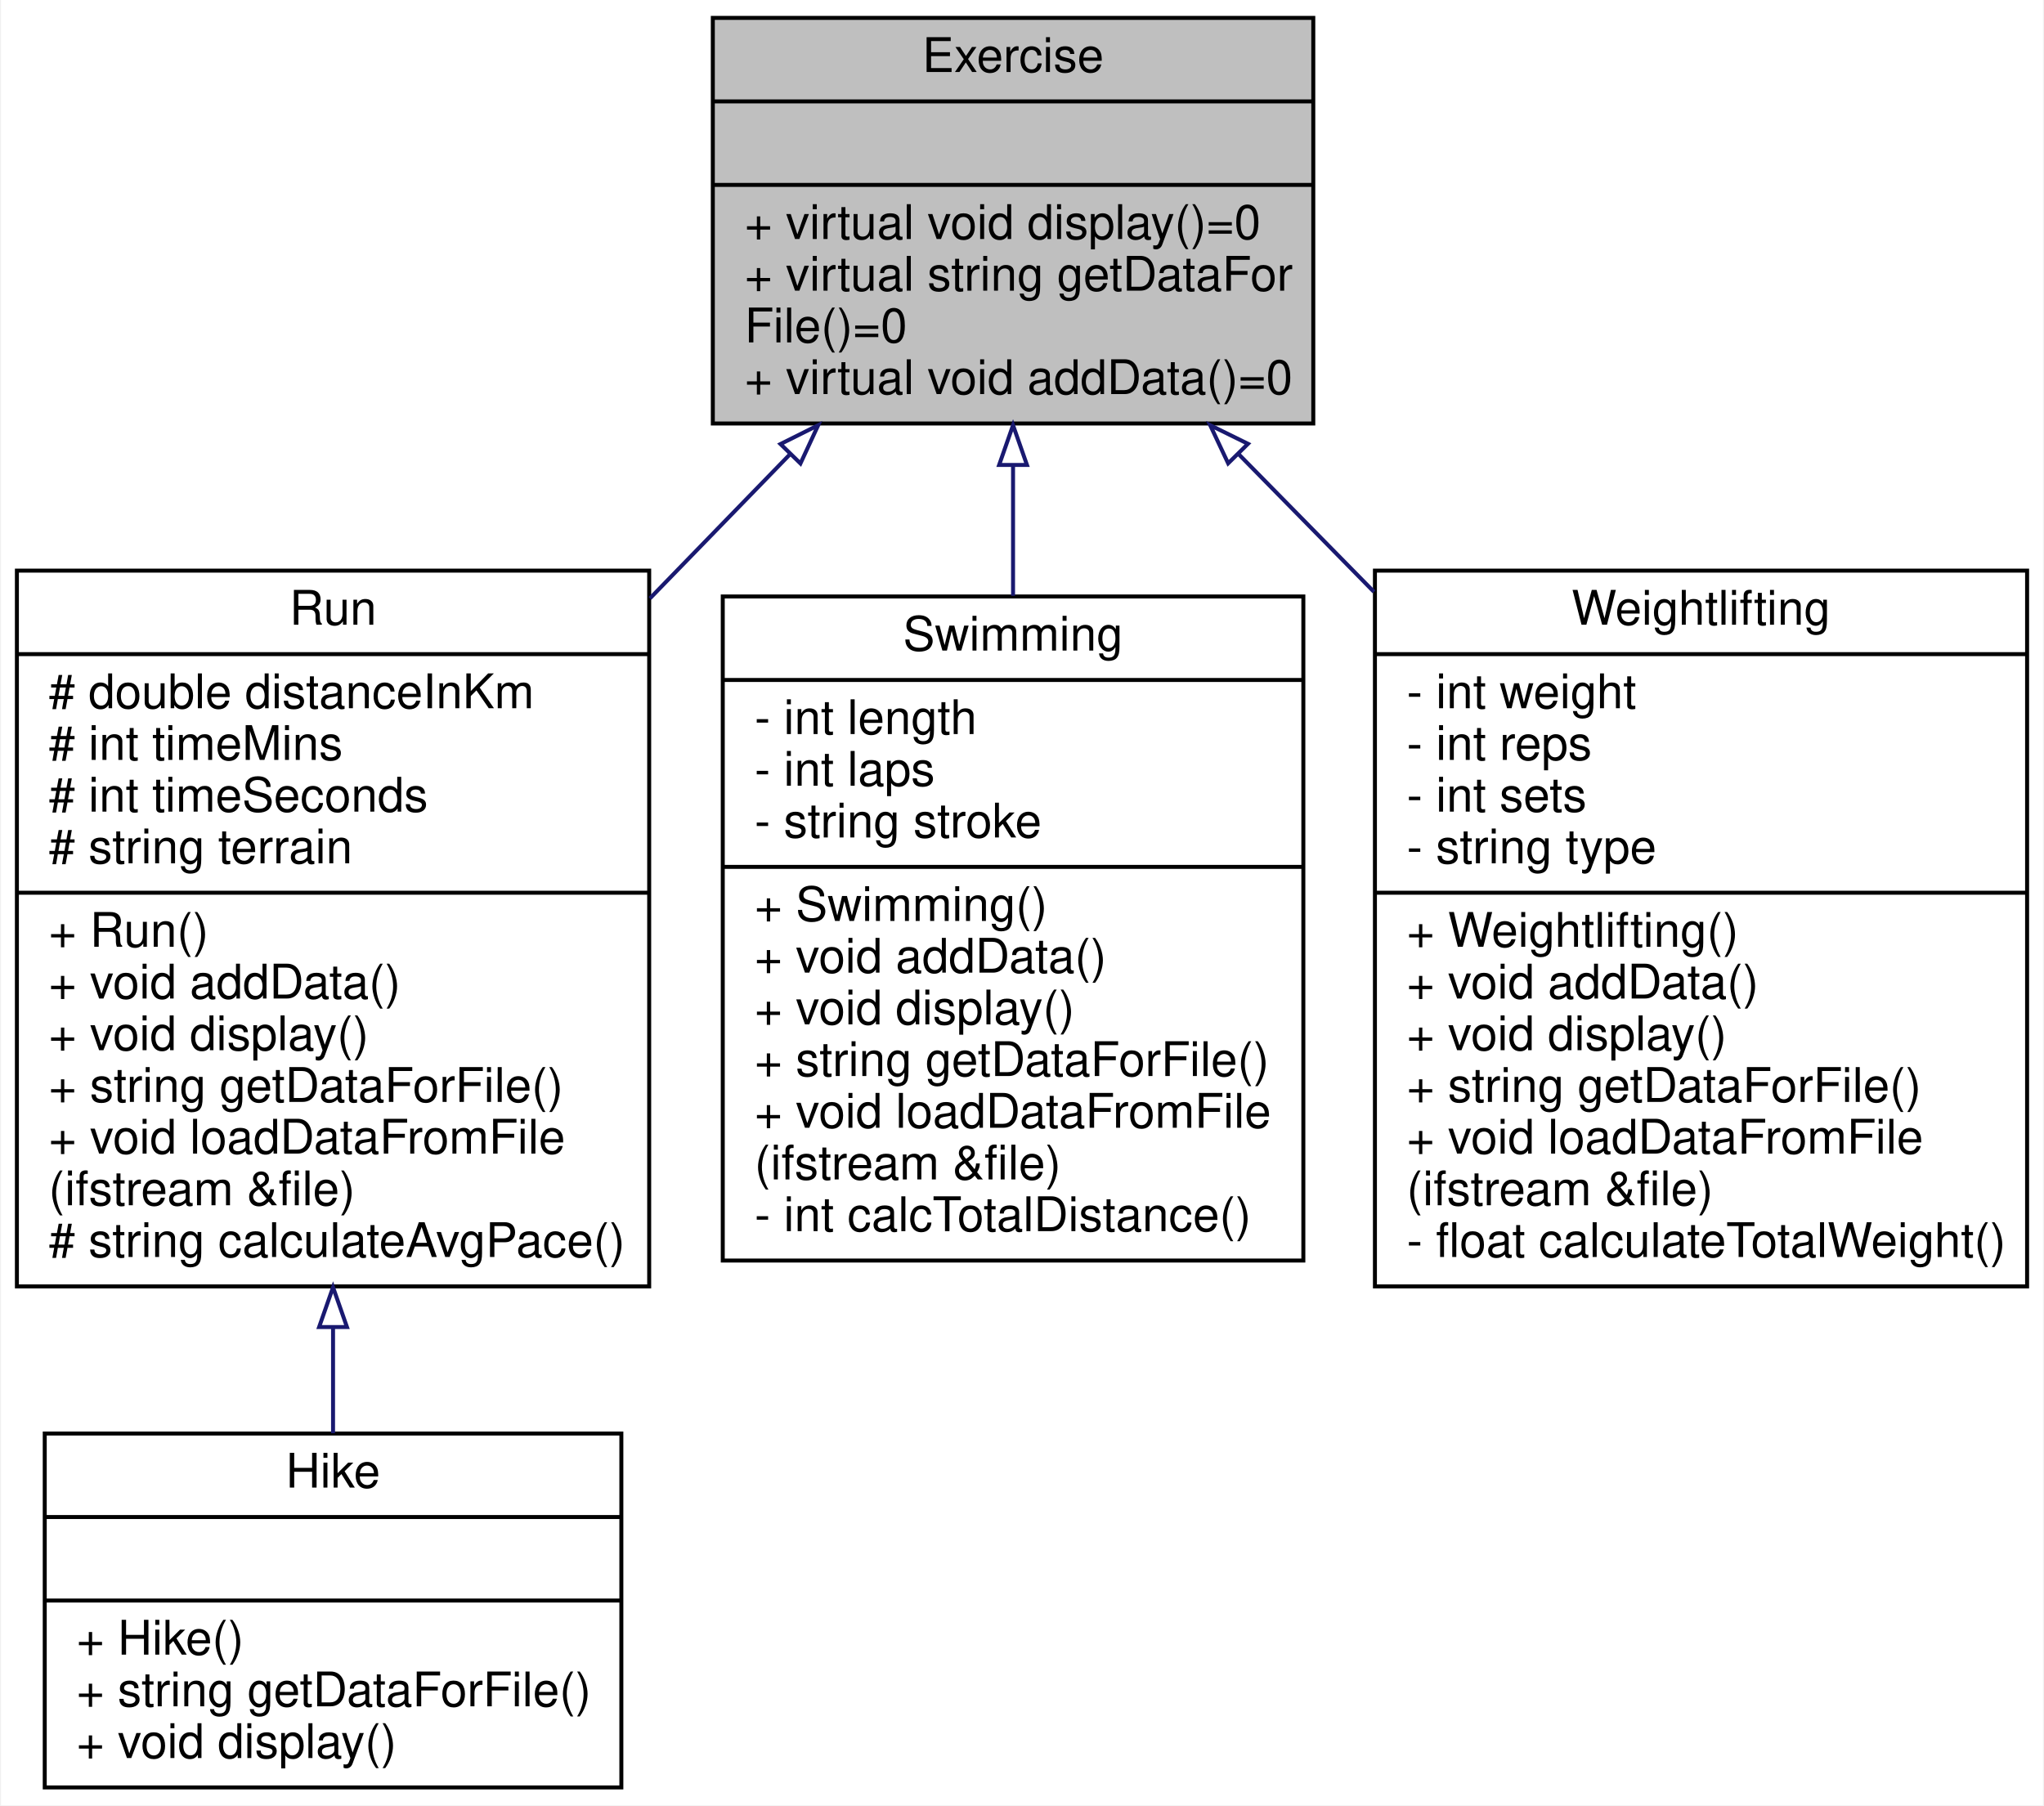
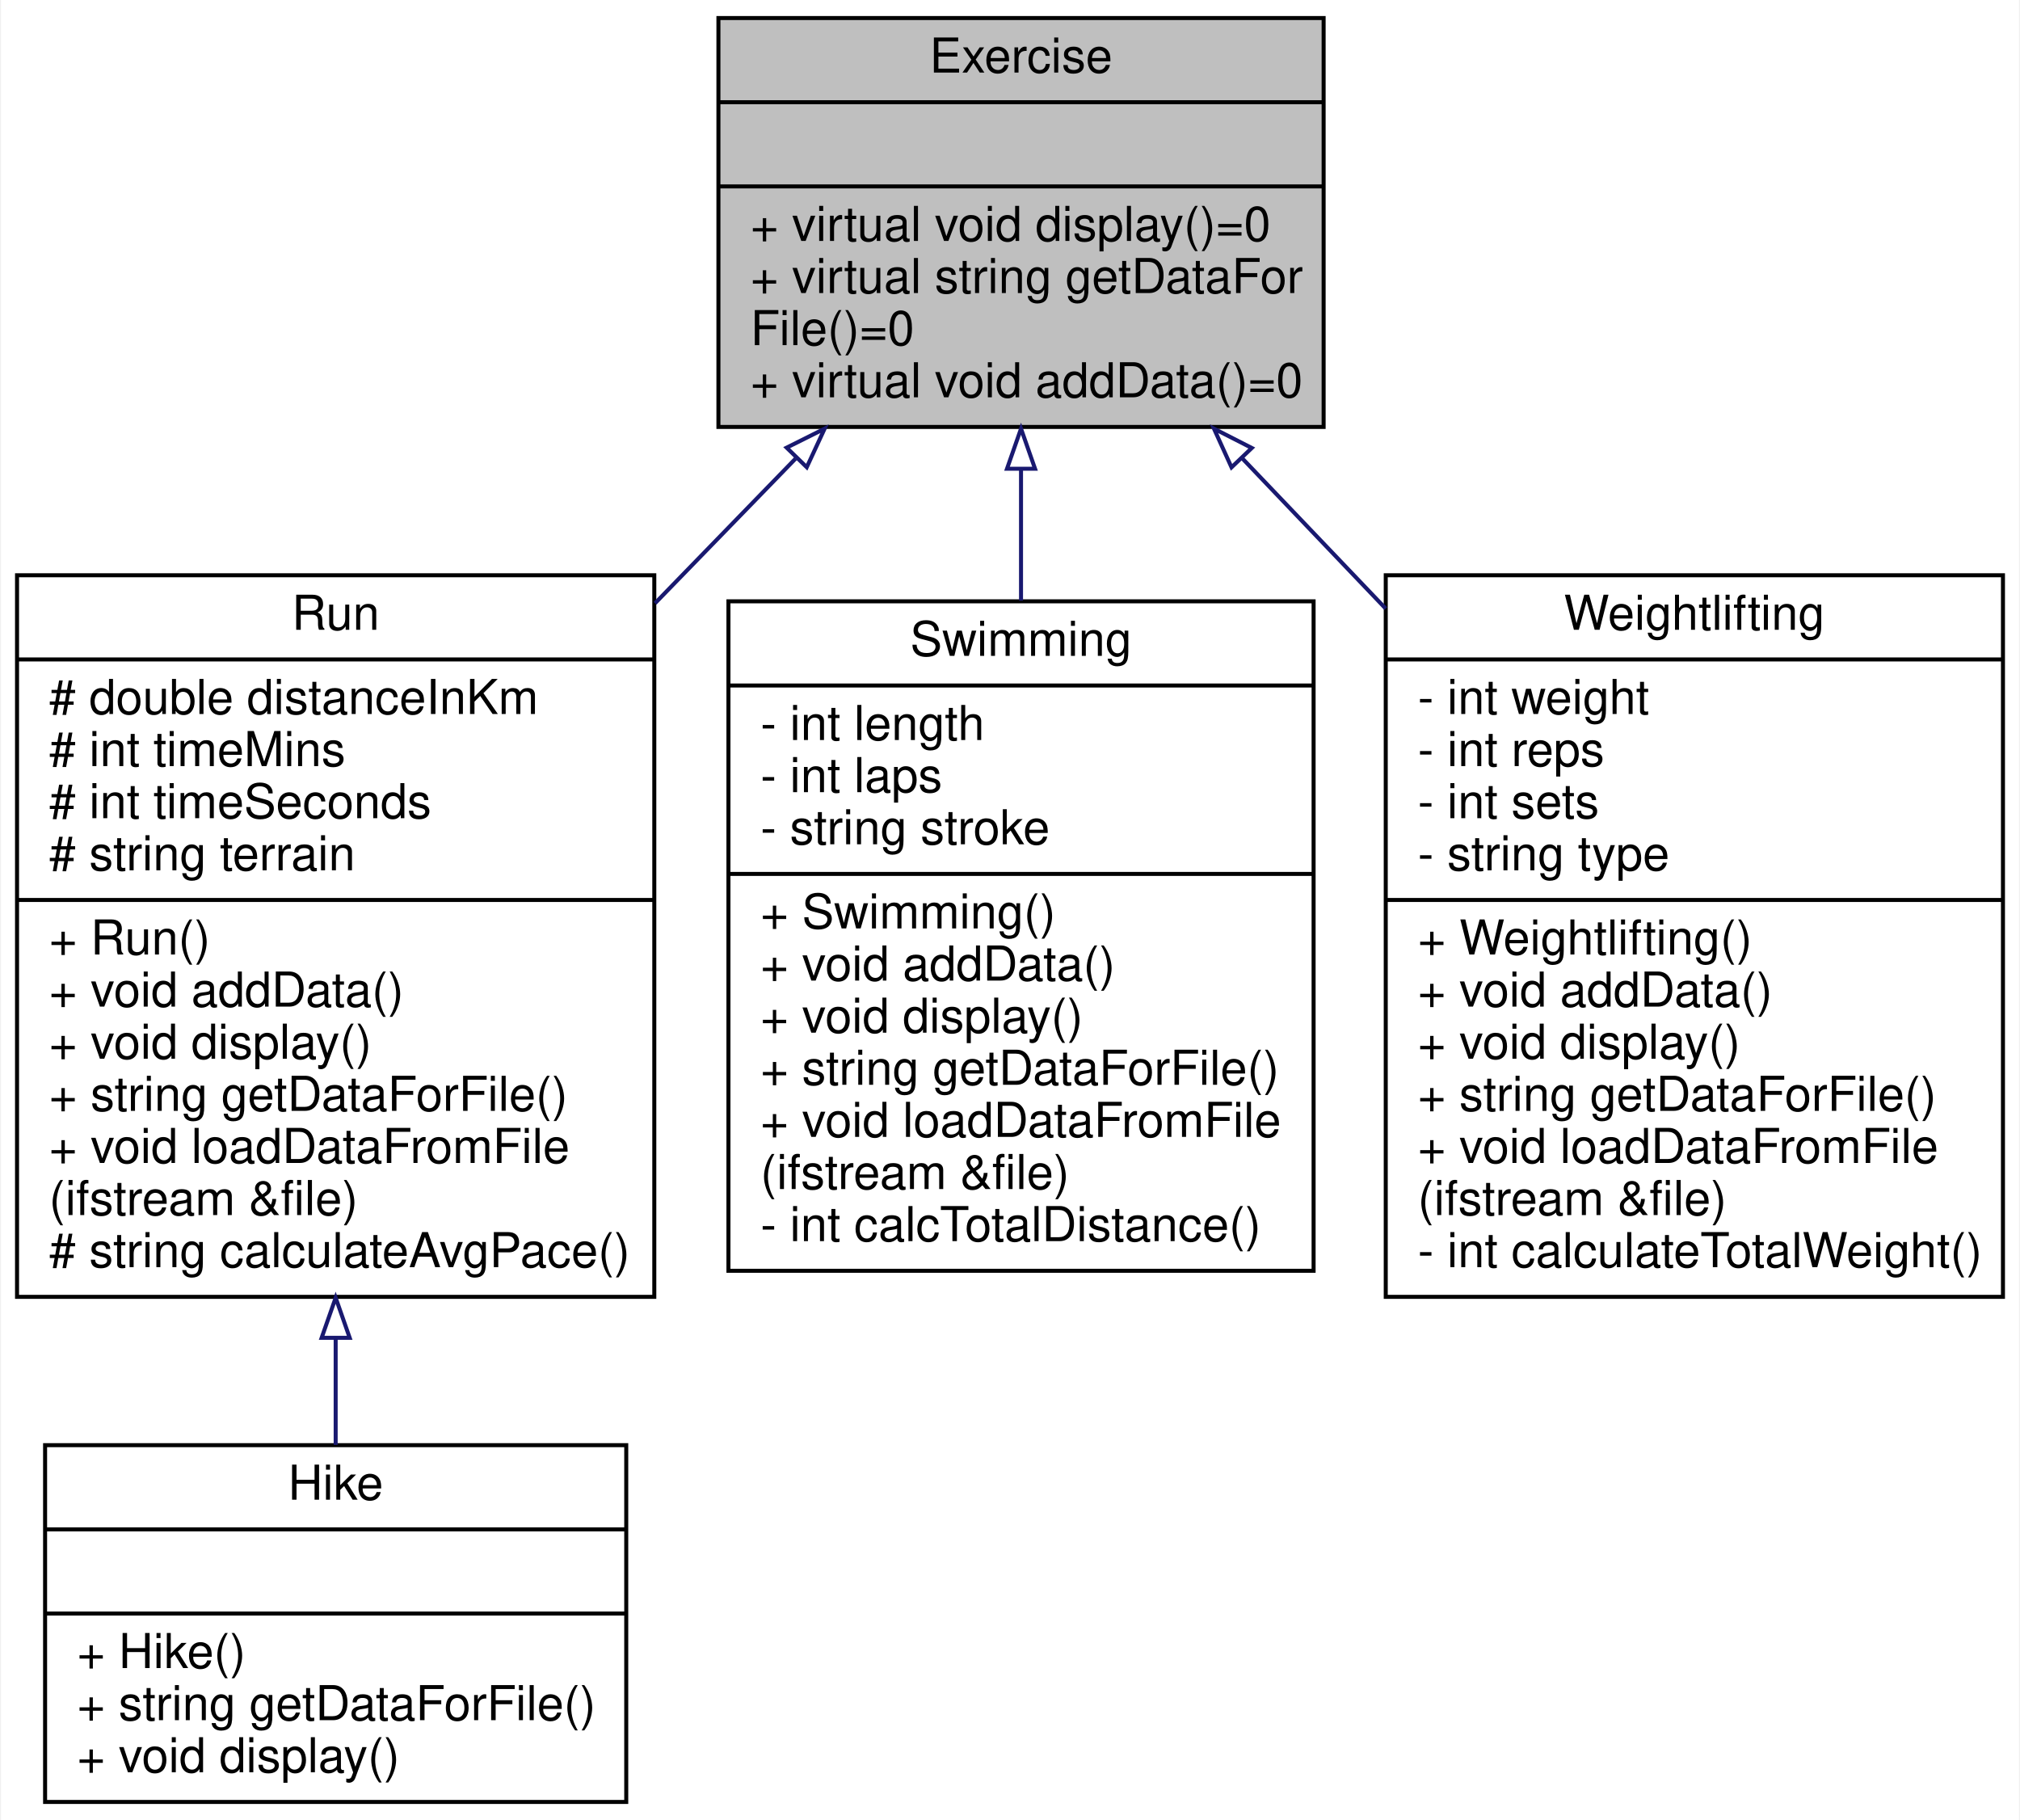
- <svg xmlns="http://www.w3.org/2000/svg" xmlns:xlink="http://www.w3.org/1999/xlink" width="514pt" height="454pt" viewBox="0.00 0.00 513.50 454.00">
+ <svg xmlns="http://www.w3.org/2000/svg" xmlns:xlink="http://www.w3.org/1999/xlink" width="504pt" height="454pt" viewBox="0.00 0.00 503.50 454.00">
  <g id="graph0" class="graph" transform="scale(1 1) rotate(0) translate(4 450)">
-     <polygon fill="white" stroke="transparent" points="-4,4 -4,-450 509.5,-450 509.5,4 -4,4" />
+     <polygon fill="white" stroke="transparent" points="-4,4 -4,-450 499.5,-450 499.5,4 -4,4" />
    <g id="node1" class="node">
      <g id="a_node1">
        <a xlink:title=" ">
          <polygon fill="#bfbfbf" stroke="black" points="175,-343.5 175,-445.5 326,-445.5 326,-343.5 175,-343.5" />
          <text text-anchor="middle" x="250.5" y="-431.9" font-family="Helvetica,sans-Serif" font-size="12.00">Exercise</text>
          <polyline fill="none" stroke="black" points="175,-424.5 326,-424.5 " />
          <text text-anchor="middle" x="250.5" y="-410.9" font-family="Helvetica,sans-Serif" font-size="12.00"> </text>
          <polyline fill="none" stroke="black" points="175,-403.5 326,-403.5 " />
          <text text-anchor="start" x="183" y="-389.9" font-family="Helvetica,sans-Serif" font-size="12.00">+ virtual void display()=0</text>
          <text text-anchor="start" x="183" y="-376.9" font-family="Helvetica,sans-Serif" font-size="12.00">+ virtual string getDataFor</text>
          <text text-anchor="start" x="183" y="-363.9" font-family="Helvetica,sans-Serif" font-size="12.00">File()=0</text>
          <text text-anchor="start" x="183" y="-350.9" font-family="Helvetica,sans-Serif" font-size="12.00">+ virtual void addData()=0</text>
        </a>
      </g>
    </g>
    <g id="node2" class="node">
      <g id="a_node2">
        <a xlink:href="class_run.html" target="_top" xlink:title=" ">
          <polygon fill="white" stroke="black" points="0,-126.5 0,-306.5 159,-306.5 159,-126.5 0,-126.5" />
          <text text-anchor="middle" x="79.5" y="-292.9" font-family="Helvetica,sans-Serif" font-size="12.00">Run</text>
          <polyline fill="none" stroke="black" points="0,-285.5 159,-285.5 " />
          <text text-anchor="start" x="8" y="-271.9" font-family="Helvetica,sans-Serif" font-size="12.00"># double distanceInKm</text>
          <text text-anchor="start" x="8" y="-258.9" font-family="Helvetica,sans-Serif" font-size="12.00"># int timeMins</text>
          <text text-anchor="start" x="8" y="-245.9" font-family="Helvetica,sans-Serif" font-size="12.00"># int timeSeconds</text>
          <text text-anchor="start" x="8" y="-232.9" font-family="Helvetica,sans-Serif" font-size="12.00"># string terrain</text>
          <polyline fill="none" stroke="black" points="0,-225.5 159,-225.5 " />
          <text text-anchor="start" x="8" y="-211.9" font-family="Helvetica,sans-Serif" font-size="12.00">+ Run()</text>
          <text text-anchor="start" x="8" y="-198.9" font-family="Helvetica,sans-Serif" font-size="12.00">+ void addData()</text>
          <text text-anchor="start" x="8" y="-185.9" font-family="Helvetica,sans-Serif" font-size="12.00">+ void display()</text>
          <text text-anchor="start" x="8" y="-172.9" font-family="Helvetica,sans-Serif" font-size="12.00">+ string getDataForFile()</text>
          <text text-anchor="start" x="8" y="-159.9" font-family="Helvetica,sans-Serif" font-size="12.00">+ void loadDataFromFile</text>
          <text text-anchor="start" x="8" y="-146.9" font-family="Helvetica,sans-Serif" font-size="12.00">(ifstream &amp;file)</text>
          <text text-anchor="start" x="8" y="-133.9" font-family="Helvetica,sans-Serif" font-size="12.00"># string calculateAvgPace()</text>
        </a>
      </g>
    </g>
    <g id="edge1" class="edge">
      <path fill="none" stroke="midnightblue" d="M194.24,-335.59C183.01,-324.04 171.02,-311.7 159.18,-299.51" />
      <polygon fill="none" stroke="midnightblue" points="192.02,-338.33 201.5,-343.07 197.04,-333.45 192.02,-338.33" />
    </g>
    <g id="node4" class="node">
      <g id="a_node4">
        <a xlink:href="class_swimming.html" target="_top" xlink:title=" ">
          <polygon fill="white" stroke="black" points="177.5,-133 177.5,-300 323.5,-300 323.5,-133 177.5,-133" />
          <text text-anchor="middle" x="250.5" y="-286.4" font-family="Helvetica,sans-Serif" font-size="12.00">Swimming</text>
          <polyline fill="none" stroke="black" points="177.5,-279 323.5,-279 " />
          <text text-anchor="start" x="185.5" y="-265.4" font-family="Helvetica,sans-Serif" font-size="12.00">- int length</text>
          <text text-anchor="start" x="185.5" y="-252.4" font-family="Helvetica,sans-Serif" font-size="12.00">- int laps</text>
          <text text-anchor="start" x="185.5" y="-239.4" font-family="Helvetica,sans-Serif" font-size="12.00">- string stroke</text>
          <polyline fill="none" stroke="black" points="177.5,-232 323.5,-232 " />
          <text text-anchor="start" x="185.5" y="-218.4" font-family="Helvetica,sans-Serif" font-size="12.00">+ Swimming()</text>
          <text text-anchor="start" x="185.5" y="-205.4" font-family="Helvetica,sans-Serif" font-size="12.00">+ void addData()</text>
          <text text-anchor="start" x="185.5" y="-192.4" font-family="Helvetica,sans-Serif" font-size="12.00">+ void display()</text>
          <text text-anchor="start" x="185.5" y="-179.4" font-family="Helvetica,sans-Serif" font-size="12.00">+ string getDataForFile()</text>
          <text text-anchor="start" x="185.5" y="-166.4" font-family="Helvetica,sans-Serif" font-size="12.00">+ void loadDataFromFile</text>
          <text text-anchor="start" x="185.5" y="-153.4" font-family="Helvetica,sans-Serif" font-size="12.00">(ifstream &amp;file)</text>
          <text text-anchor="start" x="185.5" y="-140.4" font-family="Helvetica,sans-Serif" font-size="12.00">- int calcTotalDistance()</text>
        </a>
      </g>
    </g>
    <g id="edge3" class="edge">
      <path fill="none" stroke="midnightblue" d="M250.5,-332.77C250.5,-322.25 250.5,-311.16 250.5,-300.17" />
      <polygon fill="none" stroke="midnightblue" points="247,-333.07 250.5,-343.07 254,-333.07 247,-333.07" />
    </g>
    <g id="node5" class="node">
      <g id="a_node5">
        <a xlink:href="class_weightlifting.html" target="_top" xlink:title=" ">
-           <polygon fill="white" stroke="black" points="341.5,-126.5 341.5,-306.5 505.5,-306.5 505.5,-126.5 341.5,-126.5" />
-           <text text-anchor="middle" x="423.5" y="-292.9" font-family="Helvetica,sans-Serif" font-size="12.00">Weightlifting</text>
-           <polyline fill="none" stroke="black" points="341.5,-285.5 505.5,-285.5 " />
+           <polygon fill="white" stroke="black" points="341.5,-126.5 341.5,-306.5 495.5,-306.5 495.5,-126.5 341.5,-126.5" />
+           <text text-anchor="middle" x="418.5" y="-292.9" font-family="Helvetica,sans-Serif" font-size="12.00">Weightlifting</text>
+           <polyline fill="none" stroke="black" points="341.5,-285.5 495.5,-285.5 " />
          <text text-anchor="start" x="349.5" y="-271.9" font-family="Helvetica,sans-Serif" font-size="12.00">- int weight</text>
          <text text-anchor="start" x="349.5" y="-258.9" font-family="Helvetica,sans-Serif" font-size="12.00">- int reps</text>
          <text text-anchor="start" x="349.5" y="-245.9" font-family="Helvetica,sans-Serif" font-size="12.00">- int sets</text>
          <text text-anchor="start" x="349.5" y="-232.9" font-family="Helvetica,sans-Serif" font-size="12.00">- string type</text>
-           <polyline fill="none" stroke="black" points="341.5,-225.5 505.5,-225.5 " />
+           <polyline fill="none" stroke="black" points="341.5,-225.5 495.5,-225.5 " />
          <text text-anchor="start" x="349.5" y="-211.9" font-family="Helvetica,sans-Serif" font-size="12.00">+ Weightlifting()</text>
          <text text-anchor="start" x="349.5" y="-198.9" font-family="Helvetica,sans-Serif" font-size="12.00">+ void addData()</text>
          <text text-anchor="start" x="349.5" y="-185.9" font-family="Helvetica,sans-Serif" font-size="12.00">+ void display()</text>
          <text text-anchor="start" x="349.5" y="-172.9" font-family="Helvetica,sans-Serif" font-size="12.00">+ string getDataForFile()</text>
          <text text-anchor="start" x="349.5" y="-159.9" font-family="Helvetica,sans-Serif" font-size="12.00">+ void loadDataFromFile</text>
          <text text-anchor="start" x="349.5" y="-146.9" font-family="Helvetica,sans-Serif" font-size="12.00">(ifstream &amp;file)</text>
-           <text text-anchor="start" x="349.5" y="-133.9" font-family="Helvetica,sans-Serif" font-size="12.00">- float calculateTotalWeight()</text>
+           <text text-anchor="start" x="349.5" y="-133.9" font-family="Helvetica,sans-Serif" font-size="12.00">- int calculateTotalWeight()</text>
        </a>
      </g>
    </g>
    <g id="edge4" class="edge">
-       <path fill="none" stroke="midnightblue" d="M307.14,-335.88C318.06,-324.77 329.71,-312.92 341.25,-301.17" />
-       <polygon fill="none" stroke="midnightblue" points="304.59,-333.48 300.07,-343.07 309.58,-338.39 304.59,-333.48" />
+       <path fill="none" stroke="midnightblue" d="M305.66,-335.71C317.13,-323.7 329.41,-310.84 341.49,-298.18" />
+       <polygon fill="none" stroke="midnightblue" points="303.02,-333.42 298.64,-343.07 308.08,-338.25 303.02,-333.42" />
    </g>
    <g id="node3" class="node">
      <g id="a_node3">
        <a xlink:href="class_hike.html" target="_top" xlink:title=" ">
          <polygon fill="white" stroke="black" points="7,-0.5 7,-89.5 152,-89.5 152,-0.5 7,-0.5" />
          <text text-anchor="middle" x="79.5" y="-75.9" font-family="Helvetica,sans-Serif" font-size="12.00">Hike</text>
          <polyline fill="none" stroke="black" points="7,-68.5 152,-68.5 " />
          <text text-anchor="middle" x="79.5" y="-54.9" font-family="Helvetica,sans-Serif" font-size="12.00"> </text>
          <polyline fill="none" stroke="black" points="7,-47.5 152,-47.5 " />
          <text text-anchor="start" x="15" y="-33.9" font-family="Helvetica,sans-Serif" font-size="12.00">+ Hike()</text>
          <text text-anchor="start" x="15" y="-20.9" font-family="Helvetica,sans-Serif" font-size="12.00">+ string getDataForFile()</text>
          <text text-anchor="start" x="15" y="-7.9" font-family="Helvetica,sans-Serif" font-size="12.00">+ void display()</text>
        </a>
      </g>
    </g>
    <g id="edge2" class="edge">
      <path fill="none" stroke="midnightblue" d="M79.5,-116.16C79.5,-106.91 79.5,-97.89 79.5,-89.57" />
      <polygon fill="none" stroke="midnightblue" points="76,-116.28 79.5,-126.28 83,-116.28 76,-116.28" />
    </g>
  </g>
</svg>
